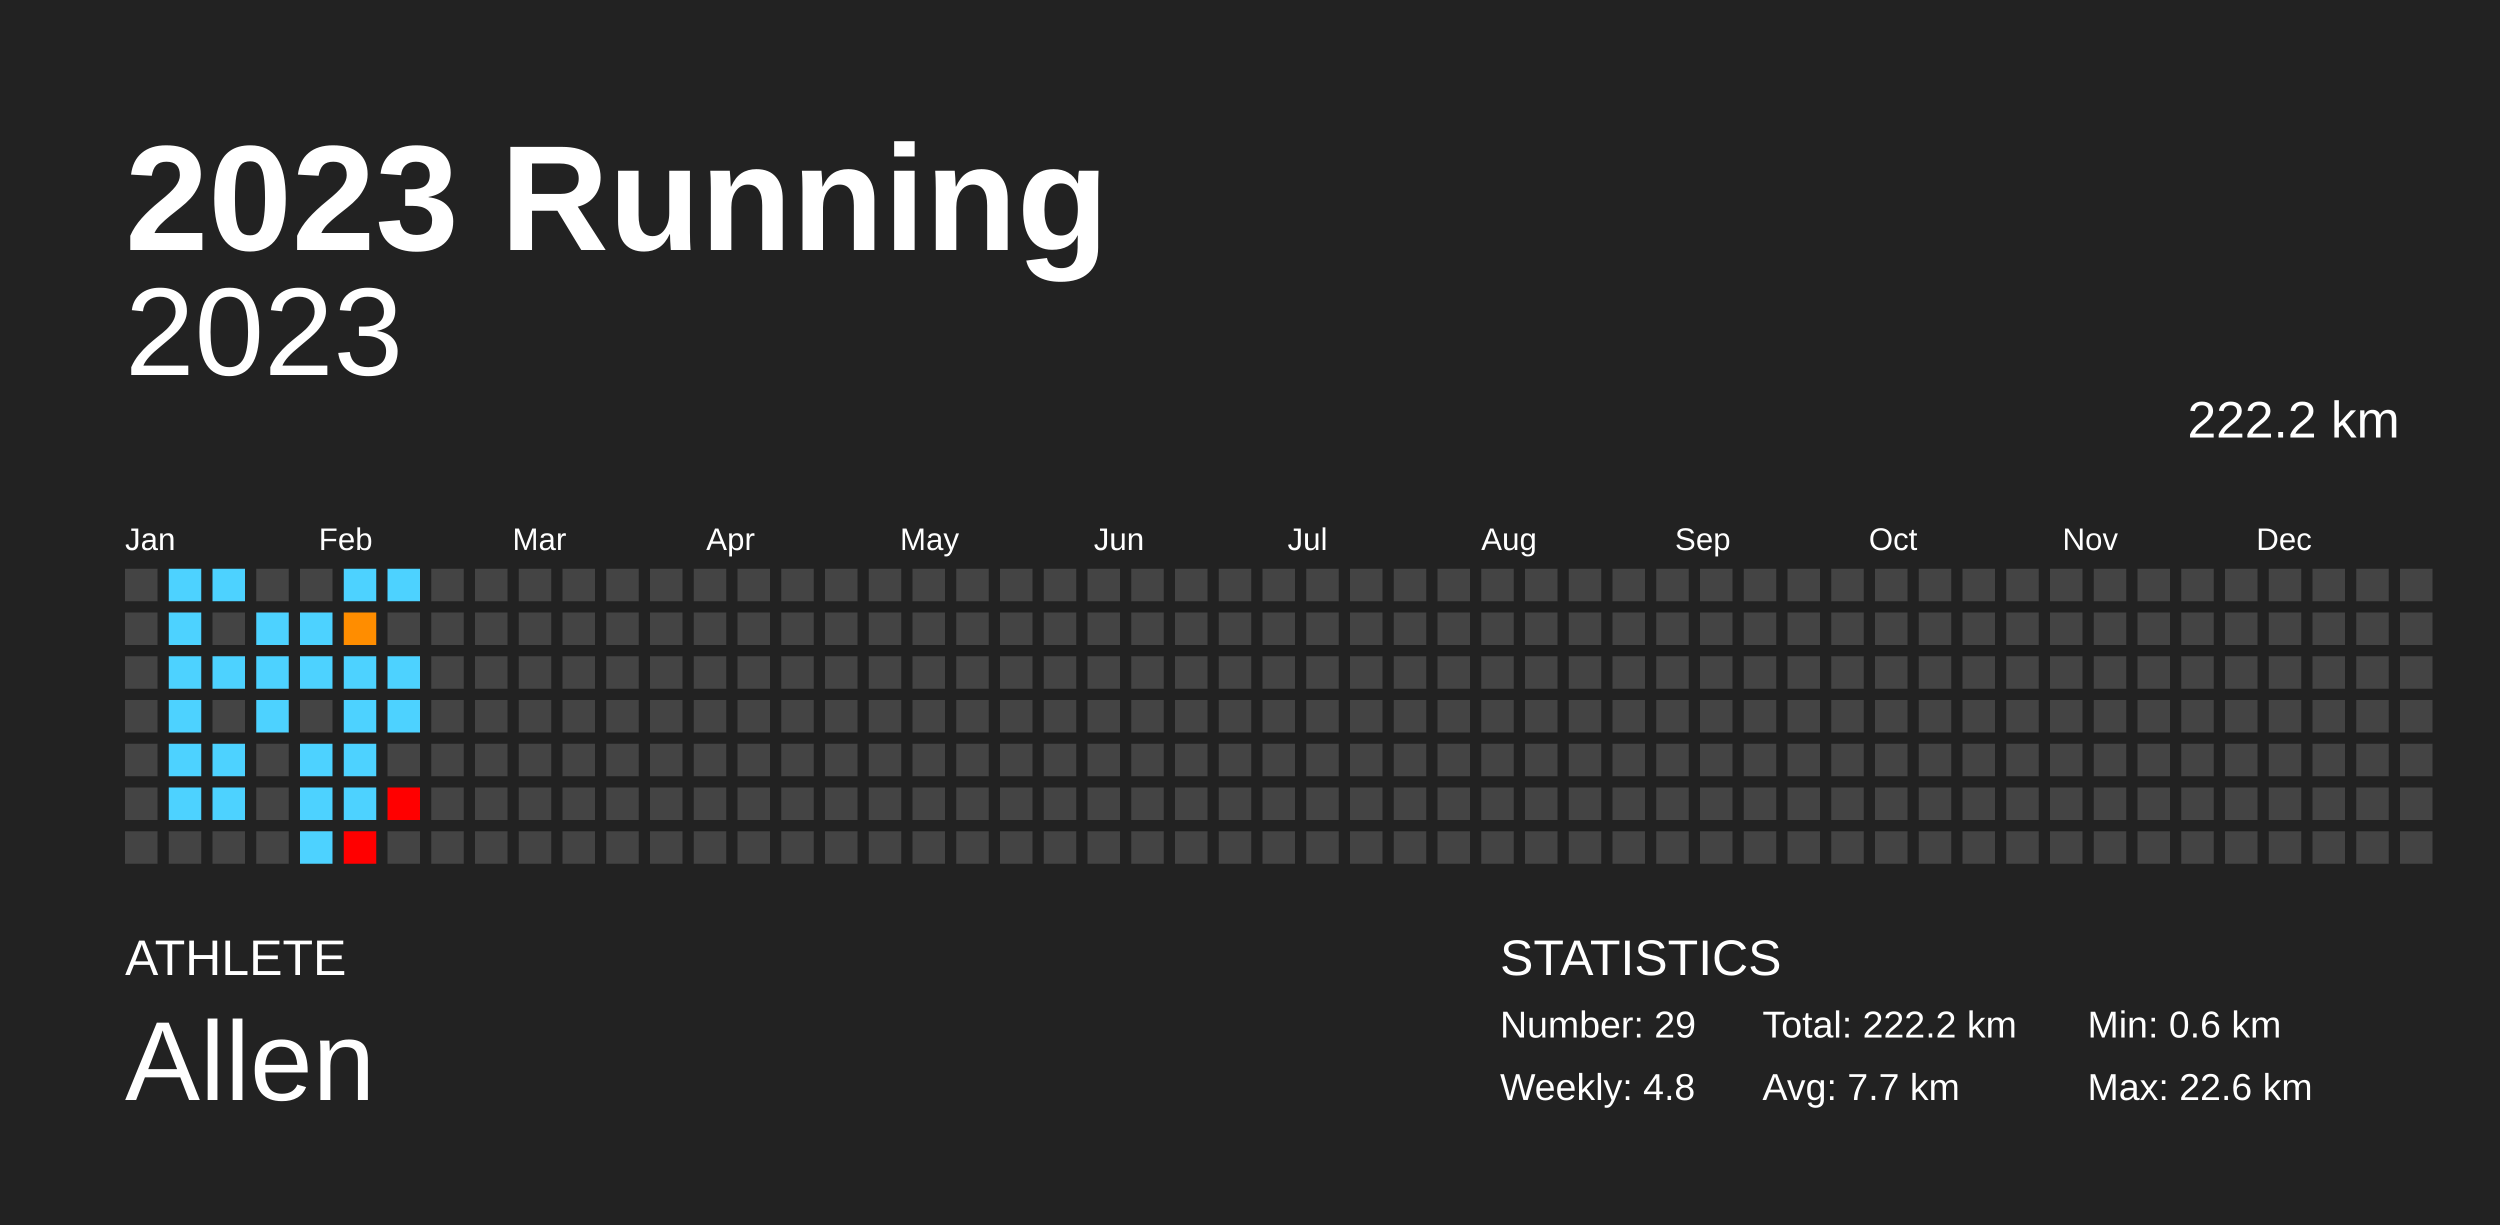
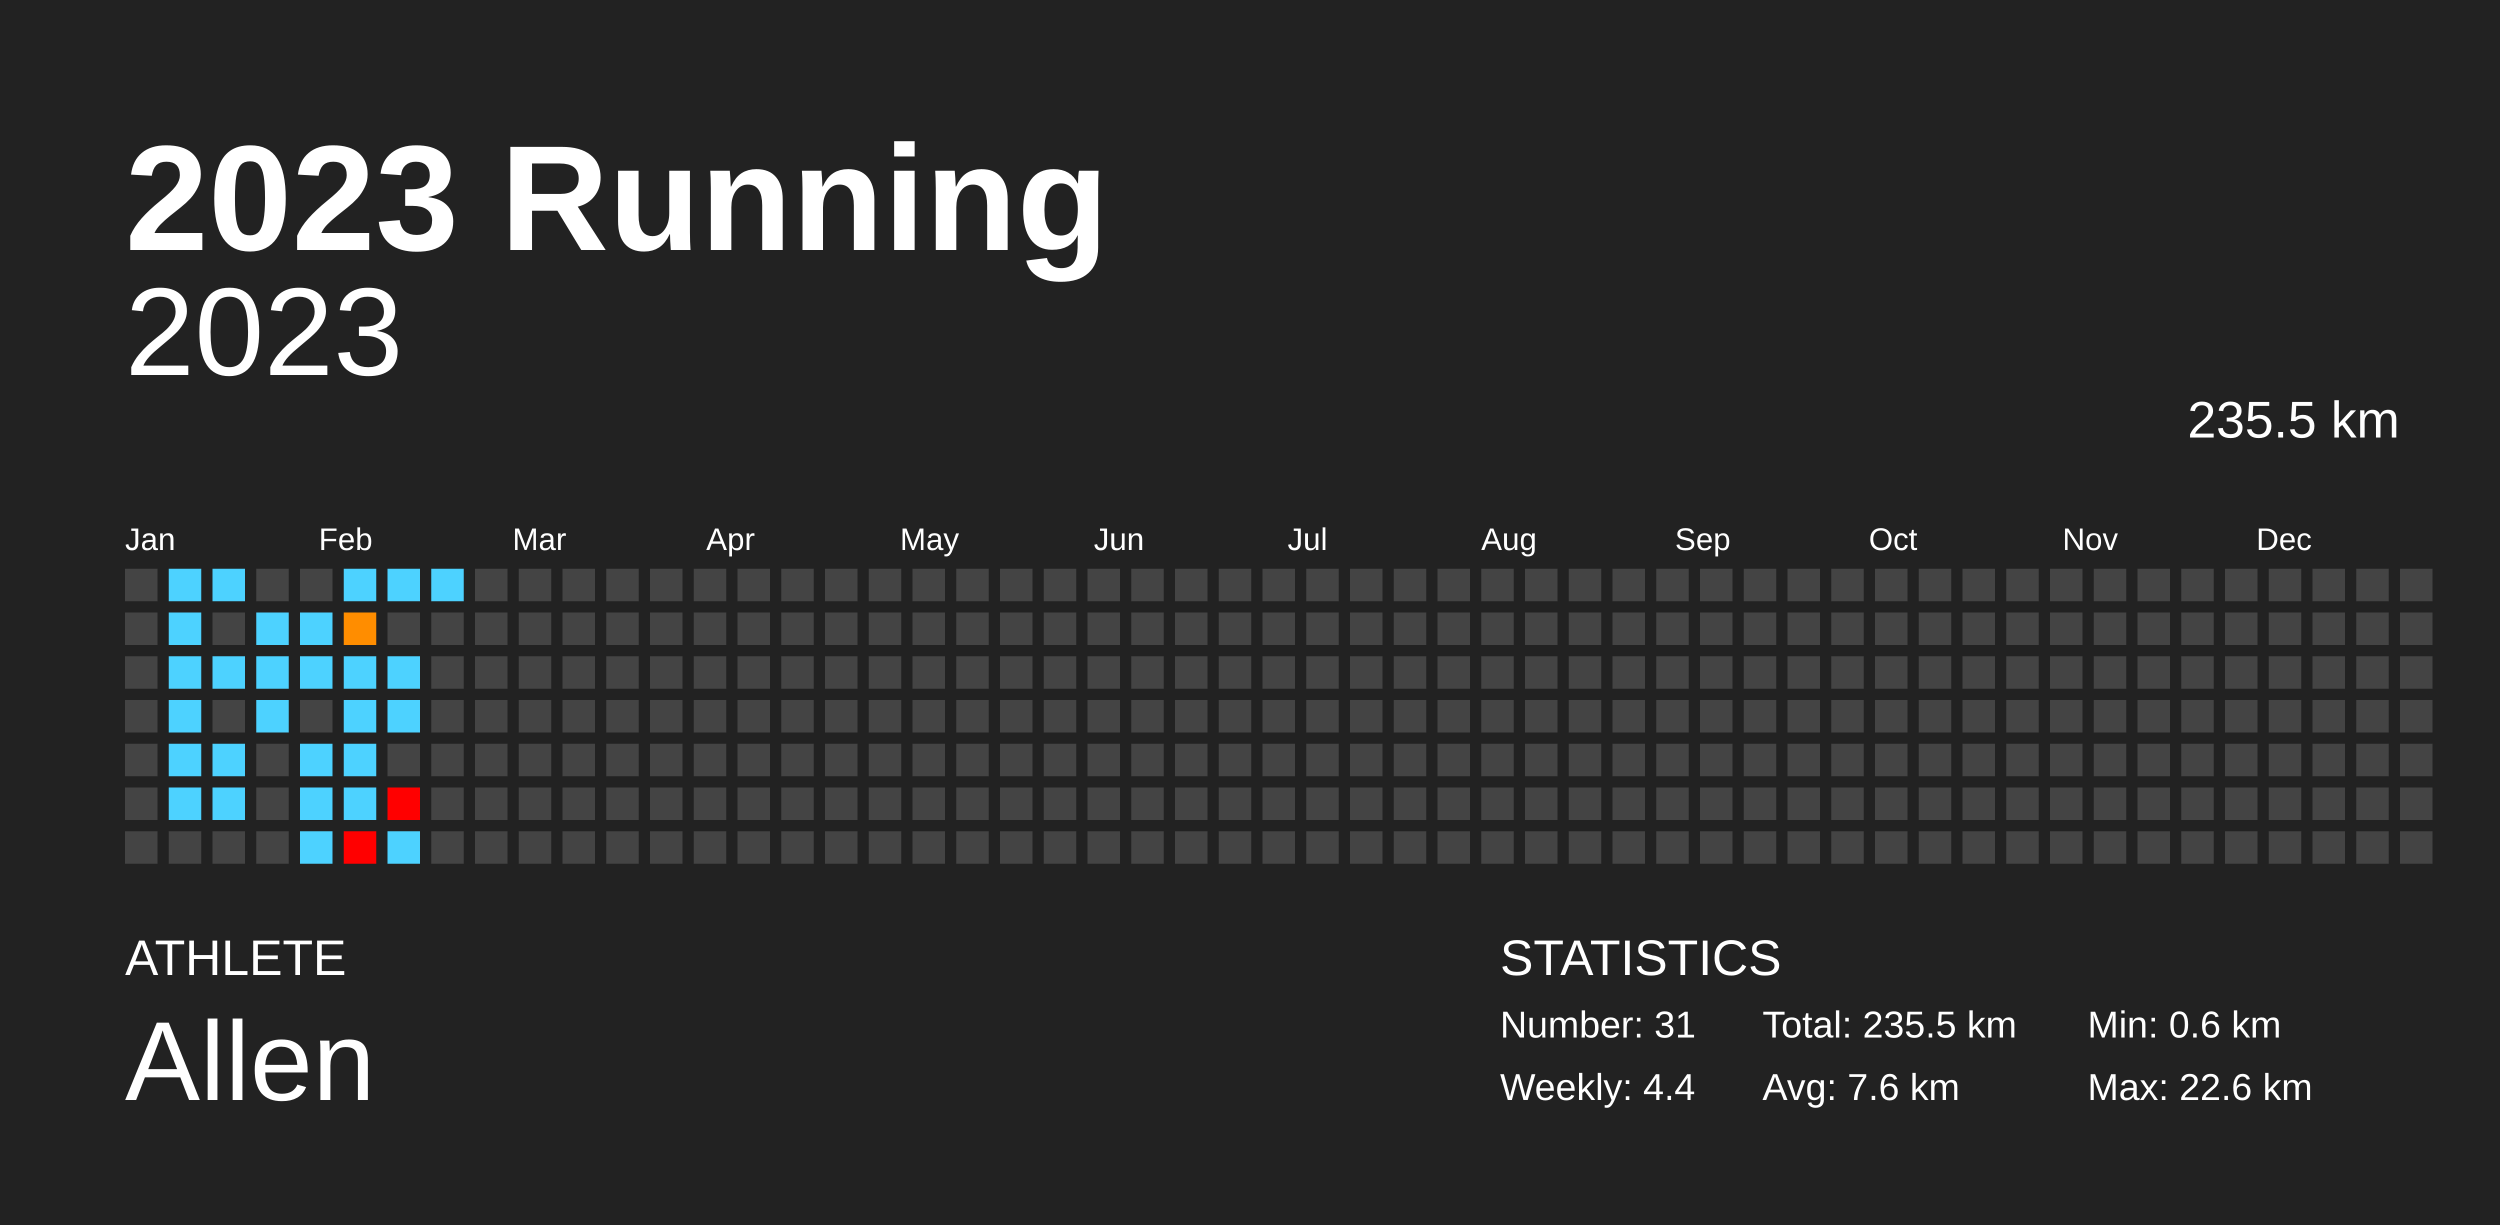
<svg xmlns="http://www.w3.org/2000/svg" baseProfile="full" height="98mm" version="1.1" viewBox="0,0,200,98" width="200mm">
  <defs />
  <rect fill="#222222" height="98" width="200" x="0" y="0" />
  <text fill="#FFFFFF" style="font-size:12px; font-family:Arial; font-weight:bold;" x="10" y="20">2023 Running</text>
  <text fill="#FFFFFF" style="font-size:4px; font-family:Arial" x="10" y="78">ATHLETE</text>
  <text fill="#FFFFFF" style="font-size:9px; font-family:Arial" x="10" y="88">Allen</text>
  <text fill="#FFFFFF" style="font-size:4px; font-family:Arial" x="120" y="78">STATISTICS</text>
-   <text fill="#FFFFFF" style="font-size:3px; font-family:Arial" x="120" y="83">Number: 29</text>
-   <text fill="#FFFFFF" style="font-size:3px; font-family:Arial" x="120" y="88">Weekly: 4.8</text>
-   <text fill="#FFFFFF" style="font-size:3px; font-family:Arial" x="141" y="83">Total: 222.2 km</text>
-   <text fill="#FFFFFF" style="font-size:3px; font-family:Arial" x="141" y="88">Avg: 7.7 km</text>
+   <text fill="#FFFFFF" style="font-size:3px; font-family:Arial" x="120" y="83">Number: 31</text>
+   <text fill="#FFFFFF" style="font-size:3px; font-family:Arial" x="120" y="88">Weekly: 4.4</text>
+   <text fill="#FFFFFF" style="font-size:3px; font-family:Arial" x="141" y="83">Total: 235.5 km</text>
+   <text fill="#FFFFFF" style="font-size:3px; font-family:Arial" x="141" y="88">Avg: 7.6 km</text>
  <text fill="#FFFFFF" style="font-size:3px; font-family:Arial" x="167" y="83">Min: 0.6 km</text>
  <text fill="#FFFFFF" style="font-size:3px; font-family:Arial" x="167" y="88">Max: 22.6 km</text>
  <text alignment-baseline="hanging" fill="#FFFFFF" style="font-size:10.0px; font-family:Arial;" x="10" y="30">2023</text>
-   <text alignment-baseline="hanging" fill="#FFFFFF" style="font-size:4.125px; font-family:Arial;" x="175" y="35">222.2 km</text>
+   <text alignment-baseline="hanging" fill="#FFFFFF" style="font-size:4.125px; font-family:Arial;" x="175" y="35">235.5 km</text>
  <text fill="#FFFFFF" style="font-size:2.5px; font-family:Arial" x="10.0" y="44">Jan</text>
  <text fill="#FFFFFF" style="font-size:2.5px; font-family:Arial" x="25.5" y="44">Feb</text>
  <text fill="#FFFFFF" style="font-size:2.5px; font-family:Arial" x="41.0" y="44">Mar</text>
  <text fill="#FFFFFF" style="font-size:2.5px; font-family:Arial" x="56.5" y="44">Apr</text>
  <text fill="#FFFFFF" style="font-size:2.5px; font-family:Arial" x="72.0" y="44">May</text>
  <text fill="#FFFFFF" style="font-size:2.5px; font-family:Arial" x="87.5" y="44">Jun</text>
  <text fill="#FFFFFF" style="font-size:2.5px; font-family:Arial" x="103.0" y="44">Jul</text>
  <text fill="#FFFFFF" style="font-size:2.5px; font-family:Arial" x="118.5" y="44">Aug</text>
  <text fill="#FFFFFF" style="font-size:2.5px; font-family:Arial" x="134.0" y="44">Sep</text>
  <text fill="#FFFFFF" style="font-size:2.5px; font-family:Arial" x="149.5" y="44">Oct</text>
  <text fill="#FFFFFF" style="font-size:2.5px; font-family:Arial" x="165.0" y="44">Nov</text>
  <text fill="#FFFFFF" style="font-size:2.5px; font-family:Arial" x="180.5" y="44">Dec</text>
  <rect fill="#444444" height="2.6" width="2.6" x="10.0" y="45.5" />
  <rect fill="#444444" height="2.6" width="2.6" x="10.0" y="49.0" />
  <rect fill="#444444" height="2.6" width="2.6" x="10.0" y="52.5" />
  <rect fill="#444444" height="2.6" width="2.6" x="10.0" y="56.0" />
  <rect fill="#444444" height="2.6" width="2.6" x="10.0" y="59.5" />
  <rect fill="#444444" height="2.6" width="2.6" x="10.0" y="63.0" />
  <rect fill="#444444" height="2.6" width="2.6" x="10.0" y="66.5" />
  <rect fill="#4dd2ff" height="2.6" width="2.6" x="13.5" y="45.5" />
  <rect fill="#4dd2ff" height="2.6" width="2.6" x="13.5" y="49.0" />
  <rect fill="#4dd2ff" height="2.6" width="2.6" x="13.5" y="52.5" />
  <rect fill="#4dd2ff" height="2.6" width="2.6" x="13.5" y="56.0" />
  <rect fill="#4dd2ff" height="2.6" width="2.6" x="13.5" y="59.5" />
  <rect fill="#4dd2ff" height="2.6" width="2.6" x="13.5" y="63.0" />
  <rect fill="#444444" height="2.6" width="2.6" x="13.5" y="66.5" />
  <rect fill="#4dd2ff" height="2.6" width="2.6" x="17.0" y="45.5" />
  <rect fill="#444444" height="2.6" width="2.6" x="17.0" y="49.0" />
  <rect fill="#4dd2ff" height="2.6" width="2.6" x="17.0" y="52.5" />
  <rect fill="#444444" height="2.6" width="2.6" x="17.0" y="56.0" />
  <rect fill="#4dd2ff" height="2.6" width="2.6" x="17.0" y="59.5" />
  <rect fill="#4dd2ff" height="2.6" width="2.6" x="17.0" y="63.0" />
  <rect fill="#444444" height="2.6" width="2.6" x="17.0" y="66.5" />
  <rect fill="#444444" height="2.6" width="2.6" x="20.5" y="45.5" />
  <rect fill="#4dd2ff" height="2.6" width="2.6" x="20.5" y="49.0" />
  <rect fill="#4dd2ff" height="2.6" width="2.6" x="20.5" y="52.5" />
  <rect fill="#4dd2ff" height="2.6" width="2.6" x="20.5" y="56.0" />
  <rect fill="#444444" height="2.6" width="2.6" x="20.5" y="59.5" />
  <rect fill="#444444" height="2.6" width="2.6" x="20.5" y="63.0" />
  <rect fill="#444444" height="2.6" width="2.6" x="20.5" y="66.5" />
  <rect fill="#444444" height="2.6" width="2.6" x="24.0" y="45.5" />
  <rect fill="#4dd2ff" height="2.6" width="2.6" x="24.0" y="49.0" />
  <rect fill="#4dd2ff" height="2.6" width="2.6" x="24.0" y="52.5" />
  <rect fill="#444444" height="2.6" width="2.6" x="24.0" y="56.0" />
  <rect fill="#4dd2ff" height="2.6" width="2.6" x="24.0" y="59.5" />
  <rect fill="#4dd2ff" height="2.6" width="2.6" x="24.0" y="63.0" />
  <rect fill="#4dd2ff" height="2.6" width="2.6" x="24.0" y="66.5" />
  <rect fill="#4dd2ff" height="2.6" width="2.6" x="27.5" y="45.5" />
  <rect fill="#ff8d00" height="2.6" width="2.6" x="27.5" y="49.0" />
  <rect fill="#4dd2ff" height="2.6" width="2.6" x="27.5" y="52.5" />
  <rect fill="#4dd2ff" height="2.6" width="2.6" x="27.5" y="56.0" />
  <rect fill="#4dd2ff" height="2.6" width="2.6" x="27.5" y="59.5" />
  <rect fill="#4dd2ff" height="2.6" width="2.6" x="27.5" y="63.0" />
  <rect fill="red" height="2.6" width="2.6" x="27.5" y="66.5" />
  <rect fill="#4dd2ff" height="2.6" width="2.6" x="31.0" y="45.5" />
  <rect fill="#444444" height="2.6" width="2.6" x="31.0" y="49.0" />
  <rect fill="#4dd2ff" height="2.6" width="2.6" x="31.0" y="52.5" />
  <rect fill="#4dd2ff" height="2.6" width="2.6" x="31.0" y="56.0" />
  <rect fill="#444444" height="2.6" width="2.6" x="31.0" y="59.5" />
  <rect fill="red" height="2.6" width="2.6" x="31.0" y="63.0" />
-   <rect fill="#444444" height="2.6" width="2.6" x="31.0" y="66.5" />
-   <rect fill="#444444" height="2.6" width="2.6" x="34.5" y="45.5" />
+   <rect fill="#4dd2ff" height="2.6" width="2.6" x="31.0" y="66.5" />
+   <rect fill="#4dd2ff" height="2.6" width="2.6" x="34.5" y="45.5" />
  <rect fill="#444444" height="2.6" width="2.6" x="34.5" y="49.0" />
  <rect fill="#444444" height="2.6" width="2.6" x="34.5" y="52.5" />
  <rect fill="#444444" height="2.6" width="2.6" x="34.5" y="56.0" />
  <rect fill="#444444" height="2.6" width="2.6" x="34.5" y="59.5" />
  <rect fill="#444444" height="2.6" width="2.6" x="34.5" y="63.0" />
  <rect fill="#444444" height="2.6" width="2.6" x="34.5" y="66.5" />
  <rect fill="#444444" height="2.6" width="2.6" x="38.0" y="45.5" />
  <rect fill="#444444" height="2.6" width="2.6" x="38.0" y="49.0" />
  <rect fill="#444444" height="2.6" width="2.6" x="38.0" y="52.5" />
  <rect fill="#444444" height="2.6" width="2.6" x="38.0" y="56.0" />
  <rect fill="#444444" height="2.6" width="2.6" x="38.0" y="59.5" />
  <rect fill="#444444" height="2.6" width="2.6" x="38.0" y="63.0" />
  <rect fill="#444444" height="2.6" width="2.6" x="38.0" y="66.5" />
  <rect fill="#444444" height="2.6" width="2.6" x="41.5" y="45.5" />
  <rect fill="#444444" height="2.6" width="2.6" x="41.5" y="49.0" />
  <rect fill="#444444" height="2.6" width="2.6" x="41.5" y="52.5" />
  <rect fill="#444444" height="2.6" width="2.6" x="41.5" y="56.0" />
  <rect fill="#444444" height="2.6" width="2.6" x="41.5" y="59.5" />
  <rect fill="#444444" height="2.6" width="2.6" x="41.5" y="63.0" />
  <rect fill="#444444" height="2.6" width="2.6" x="41.5" y="66.5" />
  <rect fill="#444444" height="2.6" width="2.6" x="45.0" y="45.5" />
  <rect fill="#444444" height="2.6" width="2.6" x="45.0" y="49.0" />
  <rect fill="#444444" height="2.6" width="2.6" x="45.0" y="52.5" />
  <rect fill="#444444" height="2.6" width="2.6" x="45.0" y="56.0" />
  <rect fill="#444444" height="2.6" width="2.6" x="45.0" y="59.5" />
  <rect fill="#444444" height="2.6" width="2.6" x="45.0" y="63.0" />
  <rect fill="#444444" height="2.6" width="2.6" x="45.0" y="66.5" />
  <rect fill="#444444" height="2.6" width="2.6" x="48.5" y="45.5" />
  <rect fill="#444444" height="2.6" width="2.6" x="48.5" y="49.0" />
  <rect fill="#444444" height="2.6" width="2.6" x="48.5" y="52.5" />
  <rect fill="#444444" height="2.6" width="2.6" x="48.5" y="56.0" />
  <rect fill="#444444" height="2.6" width="2.6" x="48.5" y="59.5" />
  <rect fill="#444444" height="2.6" width="2.6" x="48.5" y="63.0" />
  <rect fill="#444444" height="2.6" width="2.6" x="48.5" y="66.5" />
  <rect fill="#444444" height="2.6" width="2.6" x="52.0" y="45.5" />
  <rect fill="#444444" height="2.6" width="2.6" x="52.0" y="49.0" />
  <rect fill="#444444" height="2.6" width="2.6" x="52.0" y="52.5" />
  <rect fill="#444444" height="2.6" width="2.6" x="52.0" y="56.0" />
  <rect fill="#444444" height="2.6" width="2.6" x="52.0" y="59.5" />
  <rect fill="#444444" height="2.6" width="2.6" x="52.0" y="63.0" />
  <rect fill="#444444" height="2.6" width="2.6" x="52.0" y="66.5" />
  <rect fill="#444444" height="2.6" width="2.6" x="55.5" y="45.5" />
  <rect fill="#444444" height="2.6" width="2.6" x="55.5" y="49.0" />
  <rect fill="#444444" height="2.6" width="2.6" x="55.5" y="52.5" />
  <rect fill="#444444" height="2.6" width="2.6" x="55.5" y="56.0" />
  <rect fill="#444444" height="2.6" width="2.6" x="55.5" y="59.5" />
  <rect fill="#444444" height="2.6" width="2.6" x="55.5" y="63.0" />
  <rect fill="#444444" height="2.6" width="2.6" x="55.5" y="66.5" />
  <rect fill="#444444" height="2.6" width="2.6" x="59.0" y="45.5" />
  <rect fill="#444444" height="2.6" width="2.6" x="59.0" y="49.0" />
  <rect fill="#444444" height="2.6" width="2.6" x="59.0" y="52.5" />
  <rect fill="#444444" height="2.6" width="2.6" x="59.0" y="56.0" />
  <rect fill="#444444" height="2.6" width="2.6" x="59.0" y="59.5" />
  <rect fill="#444444" height="2.6" width="2.6" x="59.0" y="63.0" />
  <rect fill="#444444" height="2.6" width="2.6" x="59.0" y="66.5" />
  <rect fill="#444444" height="2.6" width="2.6" x="62.5" y="45.5" />
  <rect fill="#444444" height="2.6" width="2.6" x="62.5" y="49.0" />
  <rect fill="#444444" height="2.6" width="2.6" x="62.5" y="52.5" />
  <rect fill="#444444" height="2.6" width="2.6" x="62.5" y="56.0" />
  <rect fill="#444444" height="2.6" width="2.6" x="62.5" y="59.5" />
  <rect fill="#444444" height="2.6" width="2.6" x="62.5" y="63.0" />
  <rect fill="#444444" height="2.6" width="2.6" x="62.5" y="66.5" />
  <rect fill="#444444" height="2.6" width="2.6" x="66.0" y="45.5" />
  <rect fill="#444444" height="2.6" width="2.6" x="66.0" y="49.0" />
  <rect fill="#444444" height="2.6" width="2.6" x="66.0" y="52.5" />
  <rect fill="#444444" height="2.6" width="2.6" x="66.0" y="56.0" />
  <rect fill="#444444" height="2.6" width="2.6" x="66.0" y="59.5" />
  <rect fill="#444444" height="2.6" width="2.6" x="66.0" y="63.0" />
  <rect fill="#444444" height="2.6" width="2.6" x="66.0" y="66.5" />
  <rect fill="#444444" height="2.6" width="2.6" x="69.5" y="45.5" />
  <rect fill="#444444" height="2.6" width="2.6" x="69.5" y="49.0" />
  <rect fill="#444444" height="2.6" width="2.6" x="69.5" y="52.5" />
  <rect fill="#444444" height="2.6" width="2.6" x="69.5" y="56.0" />
  <rect fill="#444444" height="2.6" width="2.6" x="69.5" y="59.5" />
  <rect fill="#444444" height="2.6" width="2.6" x="69.5" y="63.0" />
  <rect fill="#444444" height="2.6" width="2.6" x="69.5" y="66.5" />
  <rect fill="#444444" height="2.6" width="2.6" x="73.0" y="45.5" />
  <rect fill="#444444" height="2.6" width="2.6" x="73.0" y="49.0" />
  <rect fill="#444444" height="2.6" width="2.6" x="73.0" y="52.5" />
  <rect fill="#444444" height="2.6" width="2.6" x="73.0" y="56.0" />
  <rect fill="#444444" height="2.6" width="2.6" x="73.0" y="59.5" />
  <rect fill="#444444" height="2.6" width="2.6" x="73.0" y="63.0" />
  <rect fill="#444444" height="2.6" width="2.6" x="73.0" y="66.5" />
  <rect fill="#444444" height="2.6" width="2.6" x="76.5" y="45.5" />
  <rect fill="#444444" height="2.6" width="2.6" x="76.5" y="49.0" />
  <rect fill="#444444" height="2.6" width="2.6" x="76.5" y="52.5" />
  <rect fill="#444444" height="2.6" width="2.6" x="76.5" y="56.0" />
  <rect fill="#444444" height="2.6" width="2.6" x="76.5" y="59.5" />
  <rect fill="#444444" height="2.6" width="2.6" x="76.5" y="63.0" />
  <rect fill="#444444" height="2.6" width="2.6" x="76.5" y="66.5" />
  <rect fill="#444444" height="2.6" width="2.6" x="80.0" y="45.5" />
  <rect fill="#444444" height="2.6" width="2.6" x="80.0" y="49.0" />
  <rect fill="#444444" height="2.6" width="2.6" x="80.0" y="52.5" />
  <rect fill="#444444" height="2.6" width="2.6" x="80.0" y="56.0" />
  <rect fill="#444444" height="2.6" width="2.6" x="80.0" y="59.5" />
  <rect fill="#444444" height="2.6" width="2.6" x="80.0" y="63.0" />
  <rect fill="#444444" height="2.6" width="2.6" x="80.0" y="66.5" />
  <rect fill="#444444" height="2.6" width="2.6" x="83.5" y="45.5" />
  <rect fill="#444444" height="2.6" width="2.6" x="83.5" y="49.0" />
  <rect fill="#444444" height="2.6" width="2.6" x="83.5" y="52.5" />
  <rect fill="#444444" height="2.6" width="2.6" x="83.5" y="56.0" />
  <rect fill="#444444" height="2.6" width="2.6" x="83.5" y="59.5" />
  <rect fill="#444444" height="2.6" width="2.6" x="83.5" y="63.0" />
  <rect fill="#444444" height="2.6" width="2.6" x="83.5" y="66.5" />
  <rect fill="#444444" height="2.6" width="2.6" x="87.0" y="45.5" />
  <rect fill="#444444" height="2.6" width="2.6" x="87.0" y="49.0" />
  <rect fill="#444444" height="2.6" width="2.6" x="87.0" y="52.5" />
  <rect fill="#444444" height="2.6" width="2.6" x="87.0" y="56.0" />
  <rect fill="#444444" height="2.6" width="2.6" x="87.0" y="59.5" />
  <rect fill="#444444" height="2.6" width="2.6" x="87.0" y="63.0" />
  <rect fill="#444444" height="2.6" width="2.6" x="87.0" y="66.5" />
  <rect fill="#444444" height="2.6" width="2.6" x="90.5" y="45.5" />
  <rect fill="#444444" height="2.6" width="2.6" x="90.5" y="49.0" />
  <rect fill="#444444" height="2.6" width="2.6" x="90.5" y="52.5" />
  <rect fill="#444444" height="2.6" width="2.6" x="90.5" y="56.0" />
  <rect fill="#444444" height="2.6" width="2.6" x="90.5" y="59.5" />
  <rect fill="#444444" height="2.6" width="2.6" x="90.5" y="63.0" />
  <rect fill="#444444" height="2.6" width="2.6" x="90.5" y="66.5" />
  <rect fill="#444444" height="2.6" width="2.6" x="94.0" y="45.5" />
  <rect fill="#444444" height="2.6" width="2.6" x="94.0" y="49.0" />
  <rect fill="#444444" height="2.6" width="2.6" x="94.0" y="52.5" />
  <rect fill="#444444" height="2.6" width="2.6" x="94.0" y="56.0" />
  <rect fill="#444444" height="2.6" width="2.6" x="94.0" y="59.5" />
  <rect fill="#444444" height="2.6" width="2.6" x="94.0" y="63.0" />
  <rect fill="#444444" height="2.6" width="2.6" x="94.0" y="66.5" />
  <rect fill="#444444" height="2.6" width="2.6" x="97.5" y="45.5" />
  <rect fill="#444444" height="2.6" width="2.6" x="97.5" y="49.0" />
  <rect fill="#444444" height="2.6" width="2.6" x="97.5" y="52.5" />
  <rect fill="#444444" height="2.6" width="2.6" x="97.5" y="56.0" />
  <rect fill="#444444" height="2.6" width="2.6" x="97.5" y="59.5" />
  <rect fill="#444444" height="2.6" width="2.6" x="97.5" y="63.0" />
  <rect fill="#444444" height="2.6" width="2.6" x="97.5" y="66.5" />
  <rect fill="#444444" height="2.6" width="2.6" x="101.0" y="45.5" />
  <rect fill="#444444" height="2.6" width="2.6" x="101.0" y="49.0" />
  <rect fill="#444444" height="2.6" width="2.6" x="101.0" y="52.5" />
  <rect fill="#444444" height="2.6" width="2.6" x="101.0" y="56.0" />
  <rect fill="#444444" height="2.6" width="2.6" x="101.0" y="59.5" />
  <rect fill="#444444" height="2.6" width="2.6" x="101.0" y="63.0" />
  <rect fill="#444444" height="2.6" width="2.6" x="101.0" y="66.5" />
  <rect fill="#444444" height="2.6" width="2.6" x="104.5" y="45.5" />
  <rect fill="#444444" height="2.6" width="2.6" x="104.5" y="49.0" />
  <rect fill="#444444" height="2.6" width="2.6" x="104.5" y="52.5" />
  <rect fill="#444444" height="2.6" width="2.6" x="104.5" y="56.0" />
  <rect fill="#444444" height="2.6" width="2.6" x="104.5" y="59.5" />
  <rect fill="#444444" height="2.6" width="2.6" x="104.5" y="63.0" />
  <rect fill="#444444" height="2.6" width="2.6" x="104.5" y="66.5" />
  <rect fill="#444444" height="2.6" width="2.6" x="108.0" y="45.5" />
  <rect fill="#444444" height="2.6" width="2.6" x="108.0" y="49.0" />
  <rect fill="#444444" height="2.6" width="2.6" x="108.0" y="52.5" />
  <rect fill="#444444" height="2.6" width="2.6" x="108.0" y="56.0" />
  <rect fill="#444444" height="2.6" width="2.6" x="108.0" y="59.5" />
  <rect fill="#444444" height="2.6" width="2.6" x="108.0" y="63.0" />
  <rect fill="#444444" height="2.6" width="2.6" x="108.0" y="66.5" />
  <rect fill="#444444" height="2.6" width="2.6" x="111.5" y="45.5" />
  <rect fill="#444444" height="2.6" width="2.6" x="111.5" y="49.0" />
  <rect fill="#444444" height="2.6" width="2.6" x="111.5" y="52.5" />
  <rect fill="#444444" height="2.6" width="2.6" x="111.5" y="56.0" />
  <rect fill="#444444" height="2.6" width="2.6" x="111.5" y="59.5" />
  <rect fill="#444444" height="2.6" width="2.6" x="111.5" y="63.0" />
  <rect fill="#444444" height="2.6" width="2.6" x="111.5" y="66.5" />
  <rect fill="#444444" height="2.6" width="2.6" x="115.0" y="45.5" />
  <rect fill="#444444" height="2.6" width="2.6" x="115.0" y="49.0" />
  <rect fill="#444444" height="2.6" width="2.6" x="115.0" y="52.5" />
  <rect fill="#444444" height="2.6" width="2.6" x="115.0" y="56.0" />
  <rect fill="#444444" height="2.6" width="2.6" x="115.0" y="59.5" />
  <rect fill="#444444" height="2.6" width="2.6" x="115.0" y="63.0" />
  <rect fill="#444444" height="2.6" width="2.6" x="115.0" y="66.5" />
  <rect fill="#444444" height="2.6" width="2.6" x="118.5" y="45.5" />
  <rect fill="#444444" height="2.6" width="2.6" x="118.5" y="49.0" />
  <rect fill="#444444" height="2.6" width="2.6" x="118.5" y="52.5" />
  <rect fill="#444444" height="2.6" width="2.6" x="118.5" y="56.0" />
  <rect fill="#444444" height="2.6" width="2.6" x="118.5" y="59.5" />
  <rect fill="#444444" height="2.6" width="2.6" x="118.5" y="63.0" />
  <rect fill="#444444" height="2.6" width="2.6" x="118.5" y="66.5" />
  <rect fill="#444444" height="2.6" width="2.6" x="122.0" y="45.5" />
  <rect fill="#444444" height="2.6" width="2.6" x="122.0" y="49.0" />
  <rect fill="#444444" height="2.6" width="2.6" x="122.0" y="52.5" />
  <rect fill="#444444" height="2.6" width="2.6" x="122.0" y="56.0" />
  <rect fill="#444444" height="2.6" width="2.6" x="122.0" y="59.5" />
  <rect fill="#444444" height="2.6" width="2.6" x="122.0" y="63.0" />
  <rect fill="#444444" height="2.6" width="2.6" x="122.0" y="66.5" />
  <rect fill="#444444" height="2.6" width="2.6" x="125.5" y="45.5" />
  <rect fill="#444444" height="2.6" width="2.6" x="125.5" y="49.0" />
  <rect fill="#444444" height="2.6" width="2.6" x="125.5" y="52.5" />
  <rect fill="#444444" height="2.6" width="2.6" x="125.5" y="56.0" />
  <rect fill="#444444" height="2.6" width="2.6" x="125.5" y="59.5" />
  <rect fill="#444444" height="2.6" width="2.6" x="125.5" y="63.0" />
  <rect fill="#444444" height="2.6" width="2.6" x="125.5" y="66.5" />
  <rect fill="#444444" height="2.6" width="2.6" x="129.0" y="45.5" />
  <rect fill="#444444" height="2.6" width="2.6" x="129.0" y="49.0" />
  <rect fill="#444444" height="2.6" width="2.6" x="129.0" y="52.5" />
  <rect fill="#444444" height="2.6" width="2.6" x="129.0" y="56.0" />
  <rect fill="#444444" height="2.6" width="2.6" x="129.0" y="59.5" />
  <rect fill="#444444" height="2.6" width="2.6" x="129.0" y="63.0" />
  <rect fill="#444444" height="2.6" width="2.6" x="129.0" y="66.5" />
  <rect fill="#444444" height="2.6" width="2.6" x="132.5" y="45.5" />
  <rect fill="#444444" height="2.6" width="2.6" x="132.5" y="49.0" />
  <rect fill="#444444" height="2.6" width="2.6" x="132.5" y="52.5" />
  <rect fill="#444444" height="2.6" width="2.6" x="132.5" y="56.0" />
  <rect fill="#444444" height="2.6" width="2.6" x="132.5" y="59.5" />
  <rect fill="#444444" height="2.6" width="2.6" x="132.5" y="63.0" />
  <rect fill="#444444" height="2.6" width="2.6" x="132.5" y="66.5" />
  <rect fill="#444444" height="2.6" width="2.6" x="136.0" y="45.5" />
  <rect fill="#444444" height="2.6" width="2.6" x="136.0" y="49.0" />
  <rect fill="#444444" height="2.6" width="2.6" x="136.0" y="52.5" />
  <rect fill="#444444" height="2.6" width="2.6" x="136.0" y="56.0" />
  <rect fill="#444444" height="2.6" width="2.6" x="136.0" y="59.5" />
  <rect fill="#444444" height="2.6" width="2.6" x="136.0" y="63.0" />
  <rect fill="#444444" height="2.6" width="2.6" x="136.0" y="66.5" />
  <rect fill="#444444" height="2.6" width="2.6" x="139.5" y="45.5" />
  <rect fill="#444444" height="2.6" width="2.6" x="139.5" y="49.0" />
  <rect fill="#444444" height="2.6" width="2.6" x="139.5" y="52.5" />
  <rect fill="#444444" height="2.6" width="2.6" x="139.5" y="56.0" />
  <rect fill="#444444" height="2.6" width="2.6" x="139.5" y="59.5" />
  <rect fill="#444444" height="2.6" width="2.6" x="139.5" y="63.0" />
  <rect fill="#444444" height="2.6" width="2.6" x="139.5" y="66.5" />
  <rect fill="#444444" height="2.6" width="2.6" x="143.0" y="45.5" />
  <rect fill="#444444" height="2.6" width="2.6" x="143.0" y="49.0" />
  <rect fill="#444444" height="2.6" width="2.6" x="143.0" y="52.5" />
  <rect fill="#444444" height="2.6" width="2.6" x="143.0" y="56.0" />
  <rect fill="#444444" height="2.6" width="2.6" x="143.0" y="59.5" />
  <rect fill="#444444" height="2.6" width="2.6" x="143.0" y="63.0" />
  <rect fill="#444444" height="2.6" width="2.6" x="143.0" y="66.5" />
  <rect fill="#444444" height="2.6" width="2.6" x="146.5" y="45.5" />
  <rect fill="#444444" height="2.6" width="2.6" x="146.5" y="49.0" />
  <rect fill="#444444" height="2.6" width="2.6" x="146.5" y="52.5" />
  <rect fill="#444444" height="2.6" width="2.6" x="146.5" y="56.0" />
  <rect fill="#444444" height="2.6" width="2.6" x="146.5" y="59.5" />
  <rect fill="#444444" height="2.6" width="2.6" x="146.5" y="63.0" />
  <rect fill="#444444" height="2.6" width="2.6" x="146.5" y="66.5" />
  <rect fill="#444444" height="2.6" width="2.6" x="150.0" y="45.5" />
  <rect fill="#444444" height="2.6" width="2.6" x="150.0" y="49.0" />
  <rect fill="#444444" height="2.6" width="2.6" x="150.0" y="52.5" />
  <rect fill="#444444" height="2.6" width="2.6" x="150.0" y="56.0" />
  <rect fill="#444444" height="2.6" width="2.6" x="150.0" y="59.5" />
  <rect fill="#444444" height="2.6" width="2.6" x="150.0" y="63.0" />
  <rect fill="#444444" height="2.6" width="2.6" x="150.0" y="66.5" />
  <rect fill="#444444" height="2.6" width="2.6" x="153.5" y="45.5" />
  <rect fill="#444444" height="2.6" width="2.6" x="153.5" y="49.0" />
  <rect fill="#444444" height="2.6" width="2.6" x="153.5" y="52.5" />
  <rect fill="#444444" height="2.6" width="2.6" x="153.5" y="56.0" />
  <rect fill="#444444" height="2.6" width="2.6" x="153.5" y="59.5" />
  <rect fill="#444444" height="2.6" width="2.6" x="153.5" y="63.0" />
  <rect fill="#444444" height="2.6" width="2.6" x="153.5" y="66.5" />
  <rect fill="#444444" height="2.6" width="2.6" x="157.0" y="45.5" />
  <rect fill="#444444" height="2.6" width="2.6" x="157.0" y="49.0" />
  <rect fill="#444444" height="2.6" width="2.6" x="157.0" y="52.5" />
  <rect fill="#444444" height="2.6" width="2.6" x="157.0" y="56.0" />
  <rect fill="#444444" height="2.6" width="2.6" x="157.0" y="59.5" />
  <rect fill="#444444" height="2.6" width="2.6" x="157.0" y="63.0" />
  <rect fill="#444444" height="2.6" width="2.6" x="157.0" y="66.5" />
  <rect fill="#444444" height="2.6" width="2.6" x="160.5" y="45.5" />
  <rect fill="#444444" height="2.6" width="2.6" x="160.5" y="49.0" />
  <rect fill="#444444" height="2.6" width="2.6" x="160.5" y="52.5" />
  <rect fill="#444444" height="2.6" width="2.6" x="160.5" y="56.0" />
  <rect fill="#444444" height="2.6" width="2.6" x="160.5" y="59.5" />
  <rect fill="#444444" height="2.6" width="2.6" x="160.5" y="63.0" />
  <rect fill="#444444" height="2.6" width="2.6" x="160.5" y="66.5" />
  <rect fill="#444444" height="2.6" width="2.6" x="164.0" y="45.5" />
  <rect fill="#444444" height="2.6" width="2.6" x="164.0" y="49.0" />
  <rect fill="#444444" height="2.6" width="2.6" x="164.0" y="52.5" />
  <rect fill="#444444" height="2.6" width="2.6" x="164.0" y="56.0" />
  <rect fill="#444444" height="2.6" width="2.6" x="164.0" y="59.5" />
  <rect fill="#444444" height="2.6" width="2.6" x="164.0" y="63.0" />
  <rect fill="#444444" height="2.6" width="2.6" x="164.0" y="66.5" />
  <rect fill="#444444" height="2.6" width="2.6" x="167.5" y="45.5" />
  <rect fill="#444444" height="2.6" width="2.6" x="167.5" y="49.0" />
  <rect fill="#444444" height="2.6" width="2.6" x="167.5" y="52.5" />
  <rect fill="#444444" height="2.6" width="2.6" x="167.5" y="56.0" />
  <rect fill="#444444" height="2.6" width="2.6" x="167.5" y="59.5" />
  <rect fill="#444444" height="2.6" width="2.6" x="167.5" y="63.0" />
  <rect fill="#444444" height="2.6" width="2.6" x="167.5" y="66.5" />
  <rect fill="#444444" height="2.6" width="2.6" x="171.0" y="45.5" />
  <rect fill="#444444" height="2.6" width="2.6" x="171.0" y="49.0" />
  <rect fill="#444444" height="2.6" width="2.6" x="171.0" y="52.5" />
  <rect fill="#444444" height="2.6" width="2.6" x="171.0" y="56.0" />
  <rect fill="#444444" height="2.6" width="2.6" x="171.0" y="59.5" />
  <rect fill="#444444" height="2.6" width="2.6" x="171.0" y="63.0" />
  <rect fill="#444444" height="2.6" width="2.6" x="171.0" y="66.5" />
  <rect fill="#444444" height="2.6" width="2.6" x="174.5" y="45.5" />
  <rect fill="#444444" height="2.6" width="2.6" x="174.5" y="49.0" />
  <rect fill="#444444" height="2.6" width="2.6" x="174.5" y="52.5" />
  <rect fill="#444444" height="2.6" width="2.6" x="174.5" y="56.0" />
  <rect fill="#444444" height="2.6" width="2.6" x="174.5" y="59.5" />
  <rect fill="#444444" height="2.6" width="2.6" x="174.5" y="63.0" />
  <rect fill="#444444" height="2.6" width="2.6" x="174.5" y="66.5" />
  <rect fill="#444444" height="2.6" width="2.6" x="178.0" y="45.5" />
  <rect fill="#444444" height="2.6" width="2.6" x="178.0" y="49.0" />
  <rect fill="#444444" height="2.6" width="2.6" x="178.0" y="52.5" />
  <rect fill="#444444" height="2.6" width="2.6" x="178.0" y="56.0" />
  <rect fill="#444444" height="2.6" width="2.6" x="178.0" y="59.5" />
  <rect fill="#444444" height="2.6" width="2.6" x="178.0" y="63.0" />
  <rect fill="#444444" height="2.6" width="2.6" x="178.0" y="66.5" />
  <rect fill="#444444" height="2.6" width="2.6" x="181.5" y="45.5" />
  <rect fill="#444444" height="2.6" width="2.6" x="181.5" y="49.0" />
  <rect fill="#444444" height="2.6" width="2.6" x="181.5" y="52.5" />
  <rect fill="#444444" height="2.6" width="2.6" x="181.5" y="56.0" />
  <rect fill="#444444" height="2.6" width="2.6" x="181.5" y="59.5" />
  <rect fill="#444444" height="2.6" width="2.6" x="181.5" y="63.0" />
  <rect fill="#444444" height="2.6" width="2.6" x="181.5" y="66.5" />
  <rect fill="#444444" height="2.6" width="2.6" x="185.0" y="45.5" />
  <rect fill="#444444" height="2.6" width="2.6" x="185.0" y="49.0" />
  <rect fill="#444444" height="2.6" width="2.6" x="185.0" y="52.5" />
  <rect fill="#444444" height="2.6" width="2.6" x="185.0" y="56.0" />
  <rect fill="#444444" height="2.6" width="2.6" x="185.0" y="59.5" />
  <rect fill="#444444" height="2.6" width="2.6" x="185.0" y="63.0" />
  <rect fill="#444444" height="2.6" width="2.6" x="185.0" y="66.5" />
  <rect fill="#444444" height="2.6" width="2.6" x="188.5" y="45.5" />
  <rect fill="#444444" height="2.6" width="2.6" x="188.5" y="49.0" />
  <rect fill="#444444" height="2.6" width="2.6" x="188.5" y="52.5" />
  <rect fill="#444444" height="2.6" width="2.6" x="188.5" y="56.0" />
  <rect fill="#444444" height="2.6" width="2.6" x="188.5" y="59.5" />
  <rect fill="#444444" height="2.6" width="2.6" x="188.5" y="63.0" />
  <rect fill="#444444" height="2.6" width="2.6" x="188.5" y="66.5" />
  <rect fill="#444444" height="2.6" width="2.6" x="192.0" y="45.5" />
  <rect fill="#444444" height="2.6" width="2.6" x="192.0" y="49.0" />
  <rect fill="#444444" height="2.6" width="2.6" x="192.0" y="52.5" />
  <rect fill="#444444" height="2.6" width="2.6" x="192.0" y="56.0" />
  <rect fill="#444444" height="2.6" width="2.6" x="192.0" y="59.5" />
  <rect fill="#444444" height="2.6" width="2.6" x="192.0" y="63.0" />
  <rect fill="#444444" height="2.6" width="2.6" x="192.0" y="66.5" />
</svg>
